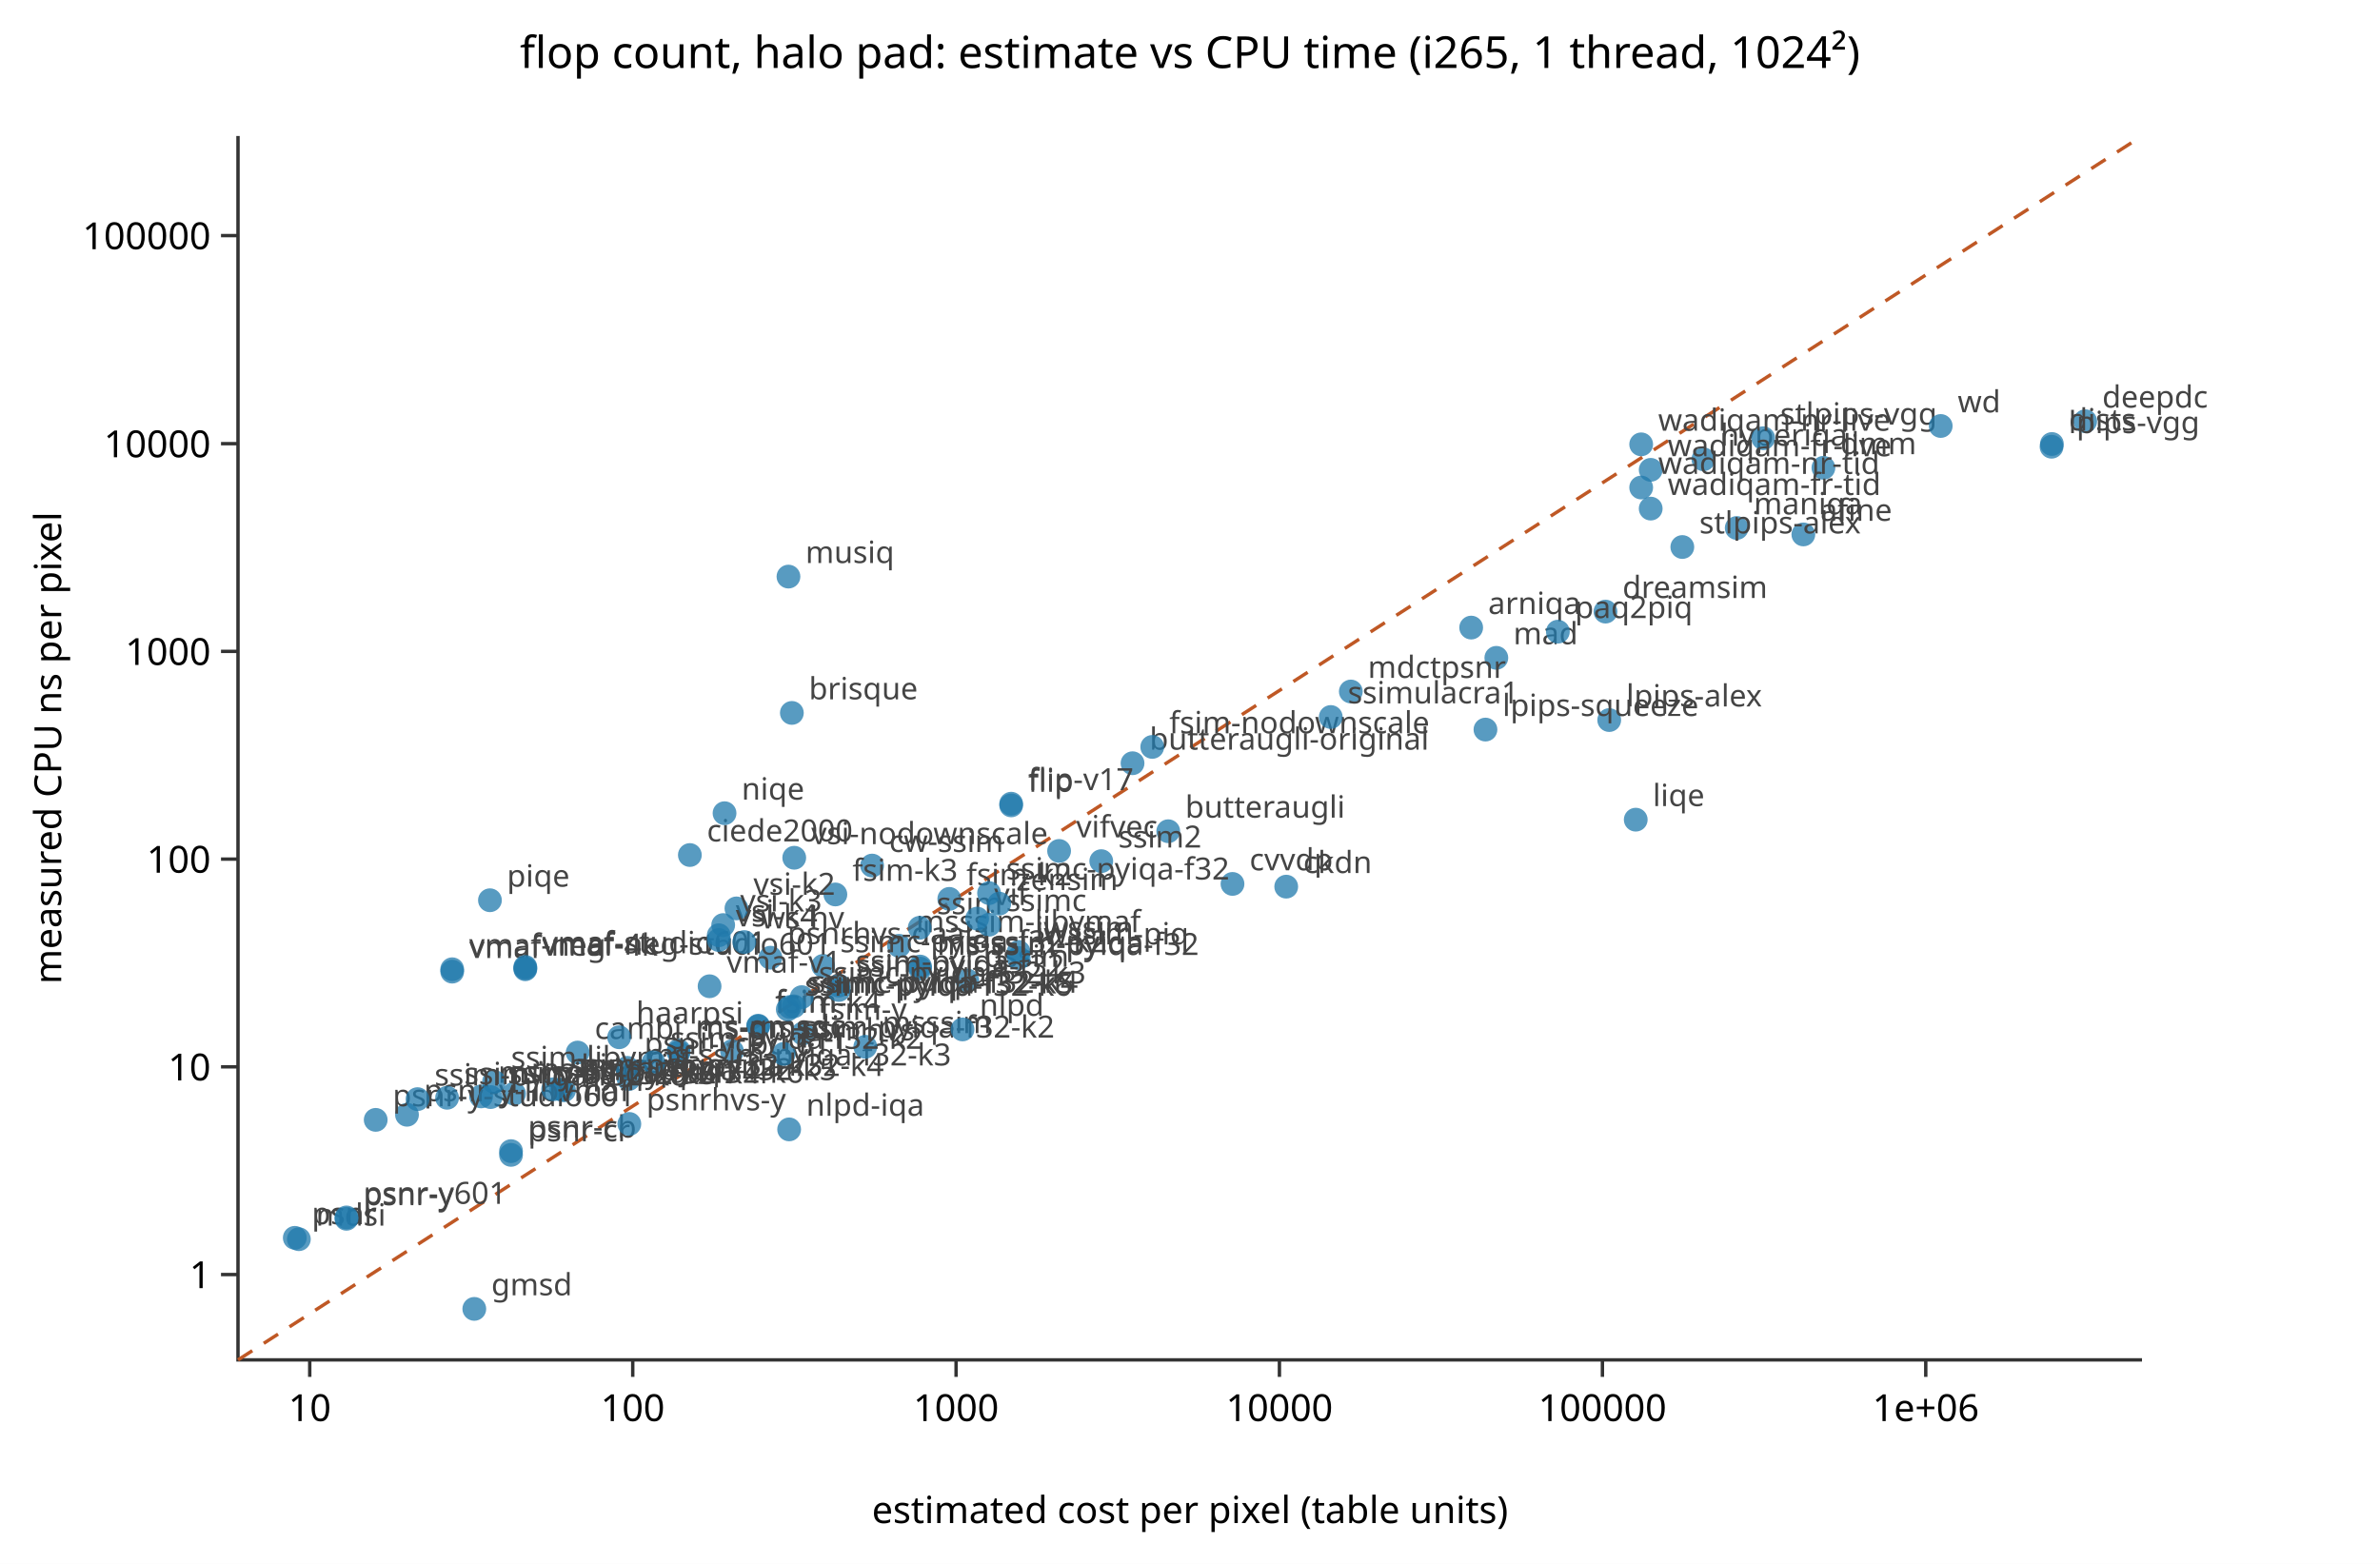
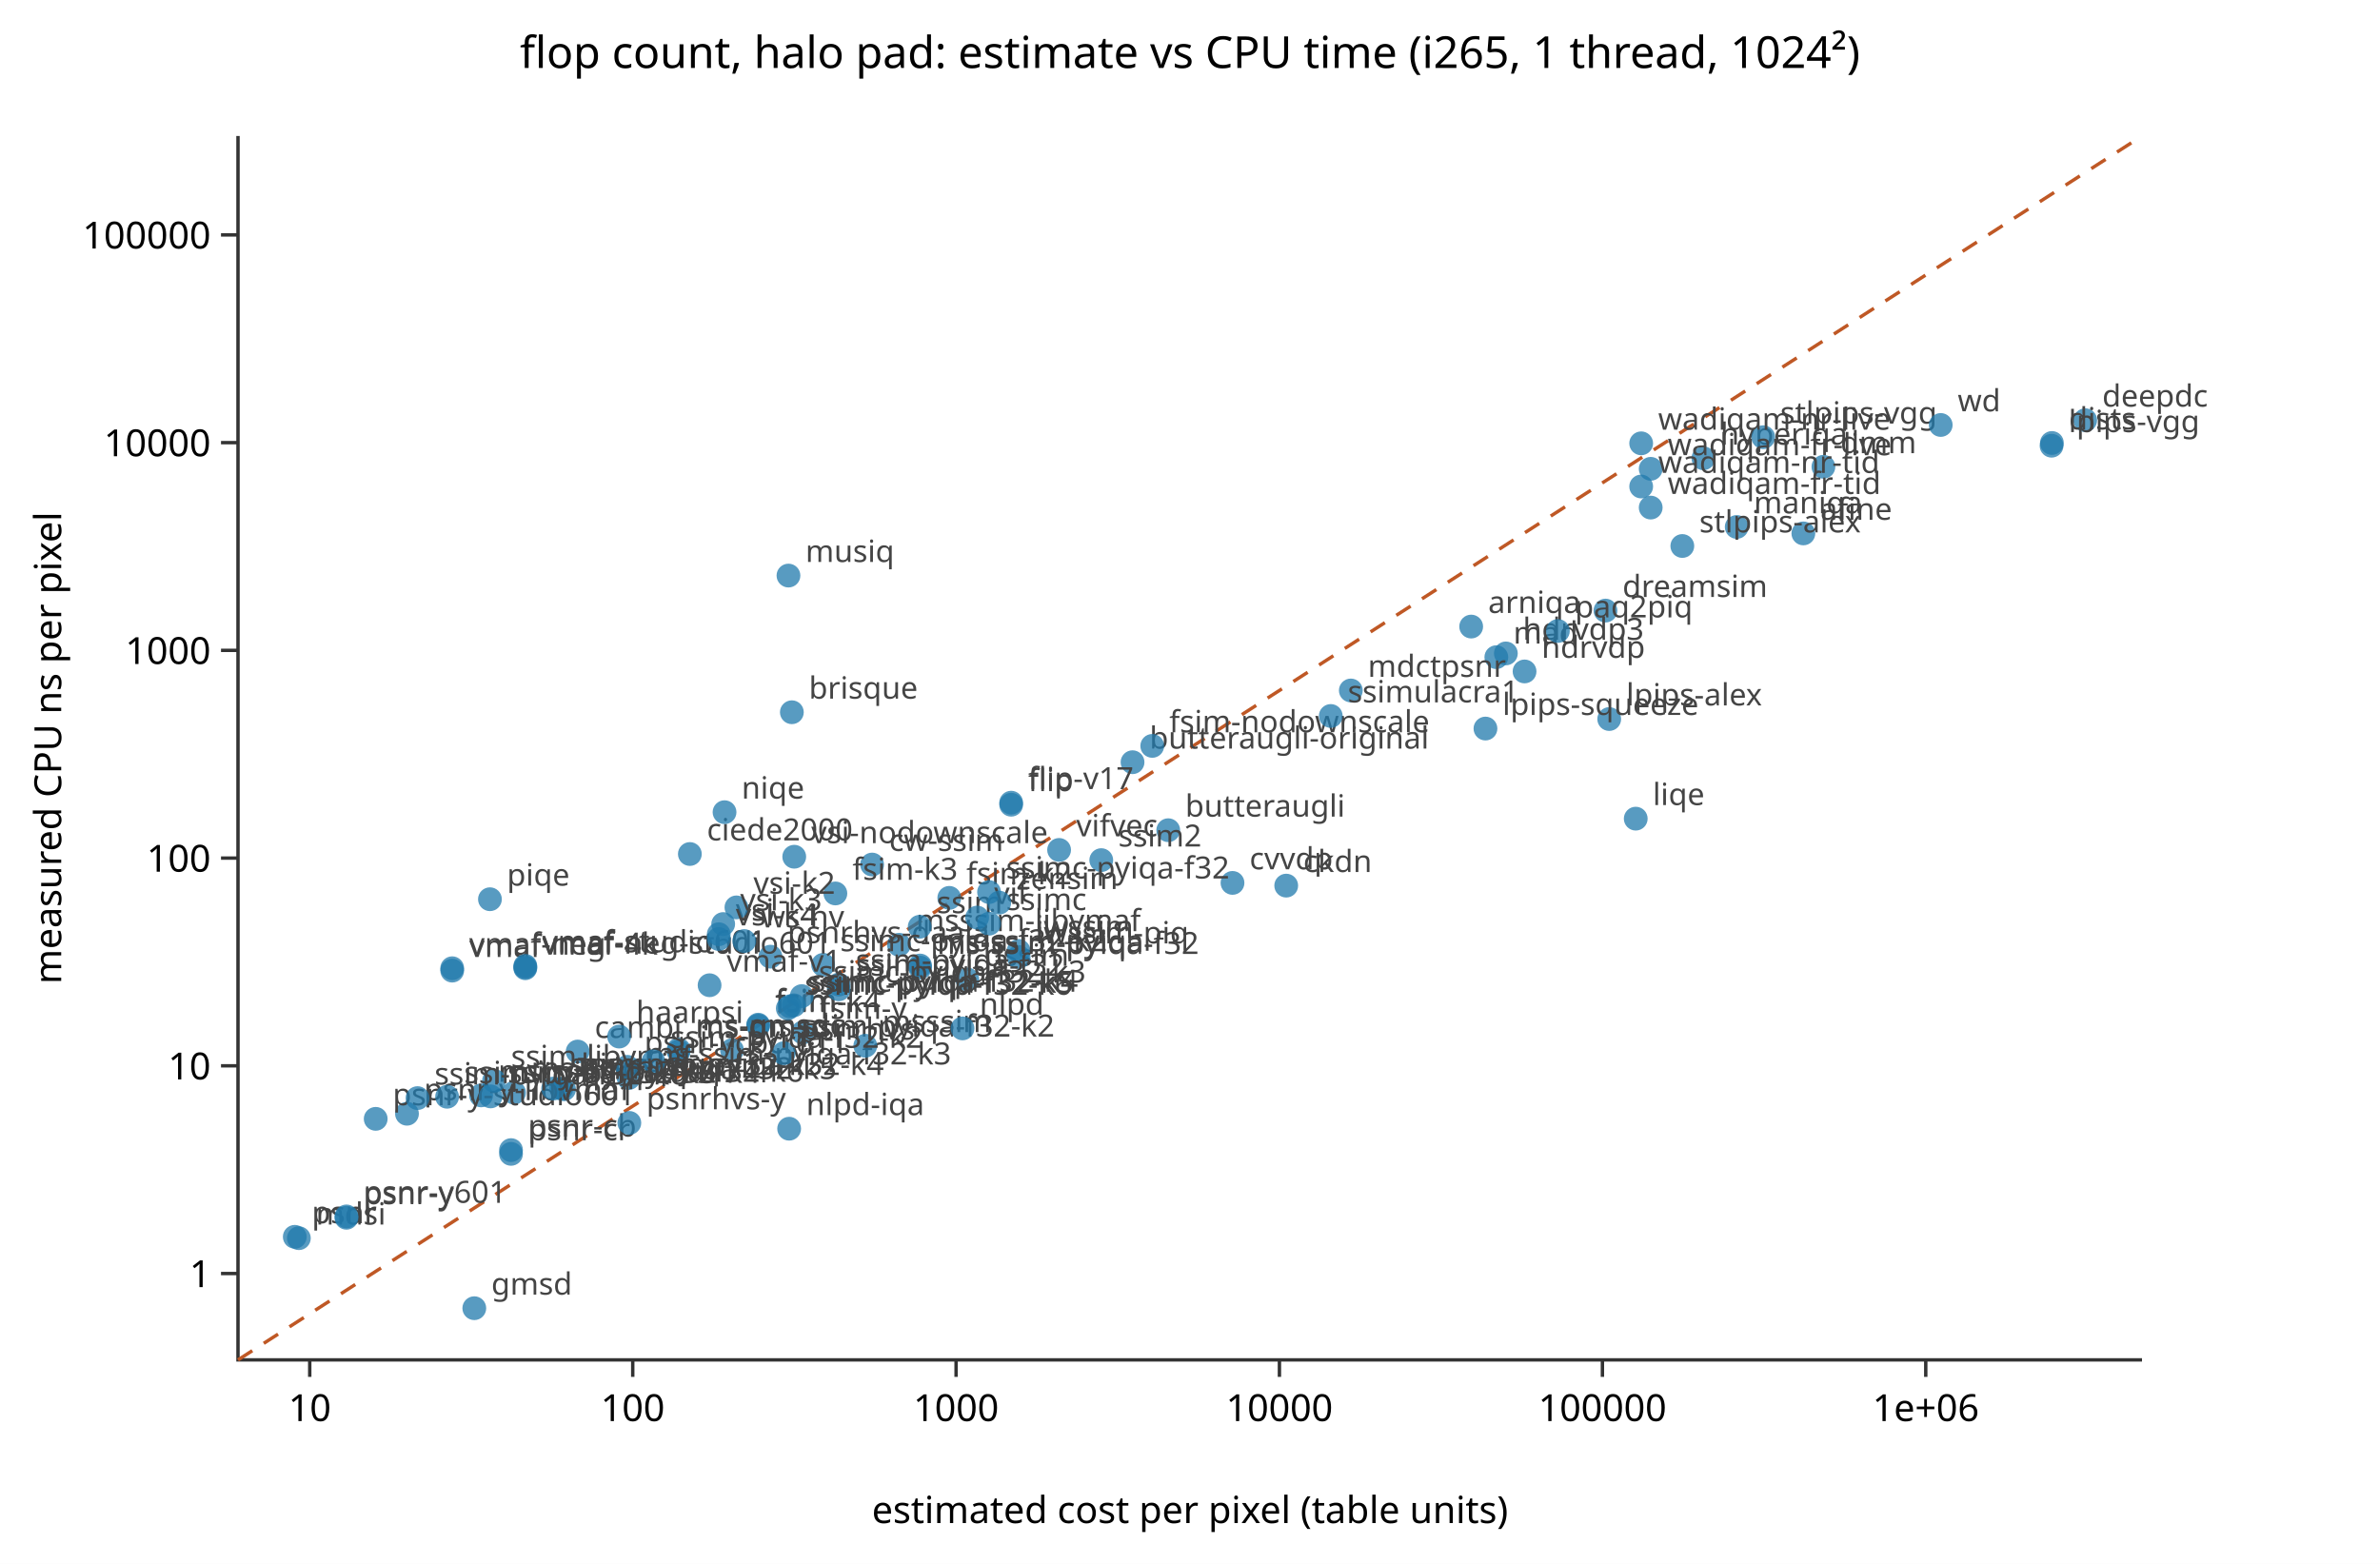
<svg xmlns="http://www.w3.org/2000/svg" viewBox="0 0 700 460" font-family="sans-serif" font-size="11">
  <rect width="700" height="460" fill="white" />
  <text x="350" y="20" text-anchor="middle" font-size="13">flop count, halo pad: estimate vs CPU time (i265, 1 thread, 1024²)</text>
  <path d="M70 40V400H630" fill="none" stroke="#333" />
  <path d="M91.1 400v5" stroke="#333" />
  <text x="91.1" y="418" text-anchor="middle">10</text>
  <path d="M186.1 400v5" stroke="#333" />
  <text x="186.1" y="418" text-anchor="middle">100</text>
  <path d="M281.2 400v5" stroke="#333" />
  <text x="281.2" y="418" text-anchor="middle">1000</text>
  <path d="M376.3 400v5" stroke="#333" />
  <text x="376.3" y="418" text-anchor="middle">10000</text>
  <path d="M471.3 400v5" stroke="#333" />
  <text x="471.3" y="418" text-anchor="middle">100000</text>
  <path d="M566.4 400v5" stroke="#333" />
  <text x="566.4" y="418" text-anchor="middle">1e+06</text>
-   <path d="M65 374.9h5" stroke="#333" />
-   <text x="62" y="378.9" text-anchor="end">1</text>
-   <path d="M65 313.8h5" stroke="#333" />
-   <text x="62" y="317.8" text-anchor="end">10</text>
-   <path d="M65 252.7h5" stroke="#333" />
-   <text x="62" y="256.7" text-anchor="end">100</text>
-   <path d="M65 191.6h5" stroke="#333" />
-   <text x="62" y="195.6" text-anchor="end">1000</text>
-   <path d="M65 130.5h5" stroke="#333" />
-   <text x="62" y="134.5" text-anchor="end">10000</text>
-   <path d="M65 69.3h5" stroke="#333" />
-   <text x="62" y="73.3" text-anchor="end">100000</text>
+   <path d="M65 374.6h5" stroke="#333" />
+   <text x="62" y="378.6" text-anchor="end">1</text>
+   <path d="M65 313.5h5" stroke="#333" />
+   <text x="62" y="317.5" text-anchor="end">10</text>
+   <path d="M65 252.4h5" stroke="#333" />
+   <text x="62" y="256.4" text-anchor="end">100</text>
+   <path d="M65 191.3h5" stroke="#333" />
+   <text x="62" y="195.3" text-anchor="end">1000</text>
+   <path d="M65 130.2h5" stroke="#333" />
+   <text x="62" y="134.2" text-anchor="end">10000</text>
+   <path d="M65 69.1h5" stroke="#333" />
+   <text x="62" y="73.1" text-anchor="end">100000</text>
  <path d="M70.0 400.0L630.0 40.0" stroke="#bf5825" stroke-dasharray="5 4" />
-   <circle cx="530.4" cy="157.2" r="3.5" fill="#2179ac" fill-opacity=".75" />
-   <text x="535.4" y="153.2" font-size="9" fill="#444">afine</text>
-   <circle cx="432.7" cy="184.6" r="3.5" fill="#2179ac" fill-opacity=".75" />
-   <text x="437.7" y="180.6" font-size="9" fill="#444">arniqa</text>
-   <circle cx="232.9" cy="209.7" r="3.5" fill="#2179ac" fill-opacity=".75" />
-   <text x="237.9" y="205.7" font-size="9" fill="#444">brisque</text>
-   <circle cx="343.6" cy="244.5" r="3.5" fill="#2179ac" fill-opacity=".75" />
-   <text x="348.6" y="240.5" font-size="9" fill="#444">butteraugli</text>
-   <circle cx="333.1" cy="224.5" r="3.5" fill="#2179ac" fill-opacity=".75" />
-   <text x="338.1" y="220.5" font-size="9" fill="#444">butteraugli-original</text>
-   <circle cx="169.9" cy="309.6" r="3.5" fill="#2179ac" fill-opacity=".75" />
-   <text x="174.9" y="305.6" font-size="9" fill="#444">cambi</text>
-   <circle cx="202.9" cy="251.5" r="3.5" fill="#2179ac" fill-opacity=".75" />
-   <text x="207.9" y="247.5" font-size="9" fill="#444">ciede2000</text>
-   <circle cx="378.3" cy="260.8" r="3.5" fill="#2179ac" fill-opacity=".75" />
-   <text x="383.3" y="256.8" font-size="9" fill="#444">ckdn</text>
-   <circle cx="362.5" cy="260.0" r="3.5" fill="#2179ac" fill-opacity=".75" />
-   <text x="367.5" y="256.0" font-size="9" fill="#444">cvvdp</text>
-   <circle cx="256.5" cy="254.6" r="3.5" fill="#2179ac" fill-opacity=".75" />
-   <text x="261.5" y="250.6" font-size="9" fill="#444">cw-ssim</text>
-   <circle cx="613.3" cy="123.9" r="3.5" fill="#2179ac" fill-opacity=".75" />
-   <text x="618.3" y="119.9" font-size="9" fill="#444">deepdc</text>
-   <circle cx="603.5" cy="130.6" r="3.5" fill="#2179ac" fill-opacity=".75" />
-   <text x="608.5" y="126.6" font-size="9" fill="#444">dists</text>
-   <circle cx="536.3" cy="137.6" r="3.5" fill="#2179ac" fill-opacity=".75" />
-   <text x="541.3" y="133.6" font-size="9" fill="#444">dmm</text>
-   <circle cx="472.2" cy="179.9" r="3.5" fill="#2179ac" fill-opacity=".75" />
-   <text x="477.2" y="175.9" font-size="9" fill="#444">dreamsim</text>
-   <circle cx="284.5" cy="288.4" r="3.5" fill="#2179ac" fill-opacity=".75" />
-   <text x="289.5" y="284.4" font-size="9" fill="#444">dssim</text>
-   <circle cx="297.4" cy="236.9" r="3.5" fill="#2179ac" fill-opacity=".75" />
-   <text x="302.4" y="232.9" font-size="9" fill="#444">flip</text>
-   <circle cx="297.4" cy="236.4" r="3.5" fill="#2179ac" fill-opacity=".75" />
-   <text x="302.4" y="232.4" font-size="9" fill="#444">flip-v17</text>
+   <circle cx="530.4" cy="156.9" r="3.5" fill="#2179ac" fill-opacity=".75" />
+   <text x="535.4" y="152.9" font-size="9" fill="#444">afine</text>
+   <circle cx="432.7" cy="184.3" r="3.5" fill="#2179ac" fill-opacity=".75" />
+   <text x="437.7" y="180.3" font-size="9" fill="#444">arniqa</text>
+   <circle cx="232.9" cy="209.5" r="3.5" fill="#2179ac" fill-opacity=".75" />
+   <text x="237.9" y="205.5" font-size="9" fill="#444">brisque</text>
+   <circle cx="343.6" cy="244.2" r="3.5" fill="#2179ac" fill-opacity=".75" />
+   <text x="348.6" y="240.2" font-size="9" fill="#444">butteraugli</text>
+   <circle cx="333.1" cy="224.2" r="3.5" fill="#2179ac" fill-opacity=".75" />
+   <text x="338.1" y="220.2" font-size="9" fill="#444">butteraugli-original</text>
+   <circle cx="169.9" cy="309.3" r="3.5" fill="#2179ac" fill-opacity=".75" />
+   <text x="174.9" y="305.3" font-size="9" fill="#444">cambi</text>
+   <circle cx="202.9" cy="251.2" r="3.5" fill="#2179ac" fill-opacity=".75" />
+   <text x="207.9" y="247.2" font-size="9" fill="#444">ciede2000</text>
+   <circle cx="378.3" cy="260.5" r="3.5" fill="#2179ac" fill-opacity=".75" />
+   <text x="383.3" y="256.5" font-size="9" fill="#444">ckdn</text>
+   <circle cx="362.5" cy="259.7" r="3.5" fill="#2179ac" fill-opacity=".75" />
+   <text x="367.5" y="255.7" font-size="9" fill="#444">cvvdp</text>
+   <circle cx="256.5" cy="254.3" r="3.5" fill="#2179ac" fill-opacity=".75" />
+   <text x="261.5" y="250.3" font-size="9" fill="#444">cw-ssim</text>
+   <circle cx="613.3" cy="123.6" r="3.5" fill="#2179ac" fill-opacity=".75" />
+   <text x="618.3" y="119.6" font-size="9" fill="#444">deepdc</text>
+   <circle cx="603.5" cy="130.3" r="3.5" fill="#2179ac" fill-opacity=".75" />
+   <text x="608.5" y="126.3" font-size="9" fill="#444">dists</text>
+   <circle cx="536.3" cy="137.3" r="3.5" fill="#2179ac" fill-opacity=".75" />
+   <text x="541.3" y="133.3" font-size="9" fill="#444">dmm</text>
+   <circle cx="472.2" cy="179.6" r="3.5" fill="#2179ac" fill-opacity=".75" />
+   <text x="477.2" y="175.6" font-size="9" fill="#444">dreamsim</text>
+   <circle cx="284.5" cy="288.1" r="3.5" fill="#2179ac" fill-opacity=".75" />
+   <text x="289.5" y="284.1" font-size="9" fill="#444">dssim</text>
+   <circle cx="297.4" cy="236.7" r="3.5" fill="#2179ac" fill-opacity=".75" />
+   <text x="302.4" y="232.7" font-size="9" fill="#444">flip</text>
+   <circle cx="297.4" cy="236.1" r="3.5" fill="#2179ac" fill-opacity=".75" />
+   <text x="302.4" y="232.1" font-size="9" fill="#444">flip-v17</text>
+   <circle cx="223.0" cy="301.4" r="3.5" fill="#2179ac" fill-opacity=".75" />
+   <text x="228.0" y="297.4" font-size="9" fill="#444">fsim</text>
+   <circle cx="279.2" cy="264.1" r="3.5" fill="#2179ac" fill-opacity=".75" />
+   <text x="284.2" y="260.1" font-size="9" fill="#444">fsim-k2</text>
+   <circle cx="245.7" cy="262.8" r="3.5" fill="#2179ac" fill-opacity=".75" />
+   <text x="250.7" y="258.8" font-size="9" fill="#444">fsim-k3</text>
  <circle cx="223.0" cy="301.7" r="3.5" fill="#2179ac" fill-opacity=".75" />
-   <text x="228.0" y="297.7" font-size="9" fill="#444">fsim</text>
-   <circle cx="279.2" cy="264.4" r="3.5" fill="#2179ac" fill-opacity=".75" />
-   <text x="284.2" y="260.4" font-size="9" fill="#444">fsim-k2</text>
-   <circle cx="245.7" cy="263.1" r="3.5" fill="#2179ac" fill-opacity=".75" />
-   <text x="250.7" y="259.1" font-size="9" fill="#444">fsim-k3</text>
-   <circle cx="223.0" cy="301.9" r="3.5" fill="#2179ac" fill-opacity=".75" />
-   <text x="228.0" y="297.9" font-size="9" fill="#444">fsim-k4</text>
-   <circle cx="338.9" cy="219.7" r="3.5" fill="#2179ac" fill-opacity=".75" />
-   <text x="343.9" y="215.7" font-size="9" fill="#444">fsim-nodownscale</text>
-   <circle cx="236.1" cy="304.0" r="3.5" fill="#2179ac" fill-opacity=".75" />
-   <text x="241.1" y="300.0" font-size="9" fill="#444">fsim-y</text>
-   <circle cx="139.5" cy="385.0" r="3.5" fill="#2179ac" fill-opacity=".75" />
-   <text x="144.5" y="381.0" font-size="9" fill="#444">gmsd</text>
-   <circle cx="182.1" cy="305.1" r="3.5" fill="#2179ac" fill-opacity=".75" />
-   <text x="187.1" y="301.1" font-size="9" fill="#444">haarpsi</text>
-   <circle cx="165.9" cy="320.7" r="3.5" fill="#2179ac" fill-opacity=".75" />
-   <text x="170.9" y="316.7" font-size="9" fill="#444">haarpsi-y</text>
-   <circle cx="501.0" cy="135.1" r="3.5" fill="#2179ac" fill-opacity=".75" />
-   <text x="506.0" y="131.1" font-size="9" fill="#444">hyperiqa</text>
-   <circle cx="299.6" cy="280.0" r="3.5" fill="#2179ac" fill-opacity=".75" />
-   <text x="304.6" y="276.0" font-size="9" fill="#444">iwssim</text>
-   <circle cx="299.6" cy="281.8" r="3.5" fill="#2179ac" fill-opacity=".75" />
-   <text x="304.6" y="277.8" font-size="9" fill="#444">iwssim-piq</text>
-   <circle cx="481.1" cy="241.1" r="3.5" fill="#2179ac" fill-opacity=".75" />
-   <text x="486.1" y="237.1" font-size="9" fill="#444">liqe</text>
-   <circle cx="473.3" cy="211.8" r="3.5" fill="#2179ac" fill-opacity=".75" />
-   <text x="478.3" y="207.8" font-size="9" fill="#444">lpips-alex</text>
-   <circle cx="436.9" cy="214.6" r="3.5" fill="#2179ac" fill-opacity=".75" />
-   <text x="441.9" y="210.6" font-size="9" fill="#444">lpips-squeeze</text>
-   <circle cx="603.4" cy="131.4" r="3.5" fill="#2179ac" fill-opacity=".75" />
-   <text x="608.4" y="127.4" font-size="9" fill="#444">lpips-vgg</text>
-   <circle cx="440.1" cy="193.5" r="3.5" fill="#2179ac" fill-opacity=".75" />
-   <text x="445.1" y="189.5" font-size="9" fill="#444">mad</text>
-   <circle cx="510.8" cy="155.3" r="3.5" fill="#2179ac" fill-opacity=".75" />
-   <text x="515.8" y="151.3" font-size="9" fill="#444">maniqa</text>
-   <circle cx="397.3" cy="203.4" r="3.5" fill="#2179ac" fill-opacity=".75" />
-   <text x="402.3" y="199.4" font-size="9" fill="#444">mdctpsnr</text>
-   <circle cx="87.9" cy="364.5" r="3.5" fill="#2179ac" fill-opacity=".75" />
-   <text x="92.9" y="360.5" font-size="9" fill="#444">mdsi</text>
-   <circle cx="199.6" cy="309.6" r="3.5" fill="#2179ac" fill-opacity=".75" />
-   <text x="204.6" y="305.6" font-size="9" fill="#444">ms-gmsd</text>
-   <circle cx="199.6" cy="309.0" r="3.5" fill="#2179ac" fill-opacity=".75" />
-   <text x="204.6" y="305.0" font-size="9" fill="#444">ms-gmsdc</text>
-   <circle cx="270.6" cy="284.3" r="3.5" fill="#2179ac" fill-opacity=".75" />
-   <text x="275.6" y="280.3" font-size="9" fill="#444">ms-ssim-pyiqa</text>
-   <circle cx="270.6" cy="284.9" r="3.5" fill="#2179ac" fill-opacity=".75" />
-   <text x="275.6" y="280.9" font-size="9" fill="#444">ms-ssim-pyiqa-f32</text>
-   <circle cx="215.3" cy="309.2" r="3.5" fill="#2179ac" fill-opacity=".75" />
-   <text x="220.3" y="305.2" font-size="9" fill="#444">ms-ssim-pyiqa-f32-k2</text>
-   <circle cx="184.9" cy="317.4" r="3.5" fill="#2179ac" fill-opacity=".75" />
-   <text x="189.9" y="313.4" font-size="9" fill="#444">ms-ssim-pyiqa-f32-k3</text>
-   <circle cx="165.1" cy="320.5" r="3.5" fill="#2179ac" fill-opacity=".75" />
-   <text x="170.1" y="316.5" font-size="9" fill="#444">ms-ssim-pyiqa-f32-k4</text>
-   <circle cx="151.2" cy="321.7" r="3.5" fill="#2179ac" fill-opacity=".75" />
-   <text x="156.2" y="317.7" font-size="9" fill="#444">ms-ssim-pyiqa-f32-k5</text>
-   <circle cx="141.5" cy="322.5" r="3.5" fill="#2179ac" fill-opacity=".75" />
-   <text x="146.5" y="318.5" font-size="9" fill="#444">ms-ssim-pyiqa-f32-k6</text>
-   <circle cx="254.5" cy="307.9" r="3.5" fill="#2179ac" fill-opacity=".75" />
-   <text x="259.5" y="303.9" font-size="9" fill="#444">msssim</text>
-   <circle cx="264.4" cy="278.2" r="3.5" fill="#2179ac" fill-opacity=".75" />
-   <text x="269.4" y="274.2" font-size="9" fill="#444">msssim-libvmaf</text>
-   <circle cx="231.9" cy="169.6" r="3.5" fill="#2179ac" fill-opacity=".75" />
-   <text x="236.9" y="165.6" font-size="9" fill="#444">musiq</text>
-   <circle cx="213.1" cy="239.2" r="3.5" fill="#2179ac" fill-opacity=".75" />
-   <text x="218.1" y="235.2" font-size="9" fill="#444">niqe</text>
-   <circle cx="283.1" cy="302.8" r="3.5" fill="#2179ac" fill-opacity=".75" />
-   <text x="288.1" y="298.8" font-size="9" fill="#444">nlpd</text>
-   <circle cx="232.1" cy="332.2" r="3.5" fill="#2179ac" fill-opacity=".75" />
-   <text x="237.1" y="328.2" font-size="9" fill="#444">nlpd-iqa</text>
-   <circle cx="458.2" cy="185.8" r="3.5" fill="#2179ac" fill-opacity=".75" />
-   <text x="463.2" y="181.8" font-size="9" fill="#444">paq2piq</text>
-   <circle cx="144.1" cy="264.8" r="3.5" fill="#2179ac" fill-opacity=".75" />
-   <text x="149.1" y="260.8" font-size="9" fill="#444">piqe</text>
-   <circle cx="86.7" cy="364.1" r="3.5" fill="#2179ac" fill-opacity=".75" />
-   <text x="91.7" y="360.1" font-size="9" fill="#444">psnr</text>
-   <circle cx="150.3" cy="338.6" r="3.5" fill="#2179ac" fill-opacity=".75" />
-   <text x="155.3" y="334.6" font-size="9" fill="#444">psnr-cb</text>
-   <circle cx="150.3" cy="339.7" r="3.5" fill="#2179ac" fill-opacity=".75" />
-   <text x="155.3" y="335.7" font-size="9" fill="#444">psnr-cr</text>
-   <circle cx="101.9" cy="358.5" r="3.5" fill="#2179ac" fill-opacity=".75" />
-   <text x="106.9" y="354.5" font-size="9" fill="#444">psnr-y</text>
-   <circle cx="119.7" cy="327.9" r="3.5" fill="#2179ac" fill-opacity=".75" />
-   <text x="124.7" y="323.9" font-size="9" fill="#444">psnr-y-libvmaf</text>
-   <circle cx="110.5" cy="329.4" r="3.5" fill="#2179ac" fill-opacity=".75" />
-   <text x="115.5" y="325.4" font-size="9" fill="#444">psnr-y-studio601</text>
-   <circle cx="101.9" cy="358.1" r="3.5" fill="#2179ac" fill-opacity=".75" />
-   <text x="106.9" y="354.1" font-size="9" fill="#444">psnr-y601</text>
-   <circle cx="184.5" cy="314.1" r="3.5" fill="#2179ac" fill-opacity=".75" />
-   <text x="189.5" y="310.1" font-size="9" fill="#444">psnr-ycbcr611</text>
-   <circle cx="230.5" cy="310.0" r="3.5" fill="#2179ac" fill-opacity=".75" />
-   <text x="235.5" y="306.0" font-size="9" fill="#444">psnrhvs</text>
-   <circle cx="226.6" cy="281.7" r="3.5" fill="#2179ac" fill-opacity=".75" />
-   <text x="231.6" y="277.7" font-size="9" fill="#444">psnrhvs-daala</text>
-   <circle cx="185.1" cy="330.6" r="3.5" fill="#2179ac" fill-opacity=".75" />
-   <text x="190.1" y="326.6" font-size="9" fill="#444">psnrhvs-y</text>
-   <circle cx="270.5" cy="272.9" r="3.5" fill="#2179ac" fill-opacity=".75" />
-   <text x="275.5" y="268.9" font-size="9" fill="#444">ssim</text>
-   <circle cx="145.3" cy="318.2" r="3.5" fill="#2179ac" fill-opacity=".75" />
-   <text x="150.3" y="314.2" font-size="9" fill="#444">ssim-libvmaf</text>
-   <circle cx="246.7" cy="289.9" r="3.5" fill="#2179ac" fill-opacity=".75" />
-   <text x="251.7" y="285.9" font-size="9" fill="#444">ssim-pyiqa</text>
-   <circle cx="246.7" cy="291.2" r="3.5" fill="#2179ac" fill-opacity=".75" />
-   <text x="251.7" y="287.2" font-size="9" fill="#444">ssim-pyiqa-f32</text>
-   <circle cx="192.2" cy="312.5" r="3.5" fill="#2179ac" fill-opacity=".75" />
-   <text x="197.2" y="308.5" font-size="9" fill="#444">ssim-pyiqa-f32-k2</text>
-   <circle cx="162.7" cy="320.4" r="3.5" fill="#2179ac" fill-opacity=".75" />
-   <text x="167.7" y="316.4" font-size="9" fill="#444">ssim-pyiqa-f32-k3</text>
-   <circle cx="144.3" cy="322.7" r="3.5" fill="#2179ac" fill-opacity=".75" />
-   <text x="149.3" y="318.7" font-size="9" fill="#444">ssim-pyiqa-f32-k4</text>
-   <circle cx="131.5" cy="322.9" r="3.5" fill="#2179ac" fill-opacity=".75" />
-   <text x="136.5" y="318.9" font-size="9" fill="#444">ssim-pyiqa-f32-k5</text>
-   <circle cx="122.8" cy="323.3" r="3.5" fill="#2179ac" fill-opacity=".75" />
-   <text x="127.8" y="319.3" font-size="9" fill="#444">ssim-pyiqa-f32-k6</text>
-   <circle cx="323.9" cy="253.3" r="3.5" fill="#2179ac" fill-opacity=".75" />
-   <text x="328.9" y="249.3" font-size="9" fill="#444">ssim2</text>
-   <circle cx="290.9" cy="272.0" r="3.5" fill="#2179ac" fill-opacity=".75" />
-   <text x="295.9" y="268.0" font-size="9" fill="#444">ssimc</text>
-   <circle cx="290.9" cy="262.7" r="3.5" fill="#2179ac" fill-opacity=".75" />
-   <text x="295.9" y="258.7" font-size="9" fill="#444">ssimc-pyiqa-f32</text>
-   <circle cx="242.1" cy="284.1" r="3.5" fill="#2179ac" fill-opacity=".75" />
-   <text x="247.1" y="280.1" font-size="9" fill="#444">ssimc-pyiqa-f32-k2</text>
-   <circle cx="235.8" cy="293.3" r="3.5" fill="#2179ac" fill-opacity=".75" />
-   <text x="240.8" y="289.3" font-size="9" fill="#444">ssimc-pyiqa-f32-k3</text>
-   <circle cx="233.5" cy="296.0" r="3.5" fill="#2179ac" fill-opacity=".75" />
-   <text x="238.5" y="292.0" font-size="9" fill="#444">ssimc-pyiqa-f32-k4</text>
-   <circle cx="232.3" cy="296.2" r="3.5" fill="#2179ac" fill-opacity=".75" />
-   <text x="237.3" y="292.2" font-size="9" fill="#444">ssimc-pyiqa-f32-k5</text>
-   <circle cx="231.7" cy="296.9" r="3.5" fill="#2179ac" fill-opacity=".75" />
-   <text x="236.7" y="292.9" font-size="9" fill="#444">ssimc-pyiqa-f32-k6</text>
-   <circle cx="391.4" cy="210.9" r="3.5" fill="#2179ac" fill-opacity=".75" />
-   <text x="396.4" y="206.9" font-size="9" fill="#444">ssimulacra1</text>
-   <circle cx="494.8" cy="160.9" r="3.5" fill="#2179ac" fill-opacity=".75" />
-   <text x="499.8" y="156.9" font-size="9" fill="#444">stlpips-alex</text>
-   <circle cx="518.6" cy="128.9" r="3.5" fill="#2179ac" fill-opacity=".75" />
-   <text x="523.6" y="124.9" font-size="9" fill="#444">stlpips-vgg</text>
-   <circle cx="287.4" cy="270.2" r="3.5" fill="#2179ac" fill-opacity=".75" />
-   <text x="292.4" y="266.2" font-size="9" fill="#444">vif</text>
-   <circle cx="311.5" cy="250.3" r="3.5" fill="#2179ac" fill-opacity=".75" />
-   <text x="316.5" y="246.3" font-size="9" fill="#444">vifvec</text>
-   <circle cx="133.0" cy="285.8" r="3.5" fill="#2179ac" fill-opacity=".75" />
-   <text x="138.0" y="281.8" font-size="9" fill="#444">vmaf</text>
-   <circle cx="154.5" cy="285.1" r="3.5" fill="#2179ac" fill-opacity=".75" />
-   <text x="159.5" y="281.1" font-size="9" fill="#444">vmaf-4k</text>
-   <circle cx="133.0" cy="285.1" r="3.5" fill="#2179ac" fill-opacity=".75" />
-   <text x="138.0" y="281.1" font-size="9" fill="#444">vmaf-neg</text>
+   <text x="228.0" y="297.7" font-size="9" fill="#444">fsim-k4</text>
+   <circle cx="338.9" cy="219.4" r="3.5" fill="#2179ac" fill-opacity=".75" />
+   <text x="343.9" y="215.4" font-size="9" fill="#444">fsim-nodownscale</text>
+   <circle cx="236.1" cy="303.7" r="3.5" fill="#2179ac" fill-opacity=".75" />
+   <text x="241.1" y="299.7" font-size="9" fill="#444">fsim-y</text>
+   <circle cx="139.5" cy="384.8" r="3.5" fill="#2179ac" fill-opacity=".75" />
+   <text x="144.5" y="380.8" font-size="9" fill="#444">gmsd</text>
+   <circle cx="182.1" cy="304.9" r="3.5" fill="#2179ac" fill-opacity=".75" />
+   <text x="187.1" y="300.9" font-size="9" fill="#444">haarpsi</text>
+   <circle cx="165.9" cy="320.4" r="3.5" fill="#2179ac" fill-opacity=".75" />
+   <text x="170.9" y="316.4" font-size="9" fill="#444">haarpsi-y</text>
+   <circle cx="448.4" cy="197.5" r="3.5" fill="#2179ac" fill-opacity=".75" />
+   <text x="453.4" y="193.5" font-size="9" fill="#444">hdrvdp</text>
+   <circle cx="442.9" cy="192.2" r="3.5" fill="#2179ac" fill-opacity=".75" />
+   <text x="447.9" y="188.2" font-size="9" fill="#444">hdrvdp3</text>
+   <circle cx="501.0" cy="134.8" r="3.5" fill="#2179ac" fill-opacity=".75" />
+   <text x="506.0" y="130.8" font-size="9" fill="#444">hyperiqa</text>
+   <circle cx="299.6" cy="279.7" r="3.5" fill="#2179ac" fill-opacity=".75" />
+   <text x="304.6" y="275.7" font-size="9" fill="#444">iwssim</text>
+   <circle cx="299.6" cy="281.5" r="3.5" fill="#2179ac" fill-opacity=".75" />
+   <text x="304.6" y="277.5" font-size="9" fill="#444">iwssim-piq</text>
+   <circle cx="481.1" cy="240.8" r="3.5" fill="#2179ac" fill-opacity=".75" />
+   <text x="486.1" y="236.8" font-size="9" fill="#444">liqe</text>
+   <circle cx="473.3" cy="211.5" r="3.5" fill="#2179ac" fill-opacity=".75" />
+   <text x="478.3" y="207.5" font-size="9" fill="#444">lpips-alex</text>
+   <circle cx="436.9" cy="214.3" r="3.5" fill="#2179ac" fill-opacity=".75" />
+   <text x="441.9" y="210.3" font-size="9" fill="#444">lpips-squeeze</text>
+   <circle cx="603.4" cy="131.1" r="3.5" fill="#2179ac" fill-opacity=".75" />
+   <text x="608.4" y="127.1" font-size="9" fill="#444">lpips-vgg</text>
+   <circle cx="440.1" cy="193.3" r="3.5" fill="#2179ac" fill-opacity=".75" />
+   <text x="445.1" y="189.3" font-size="9" fill="#444">mad</text>
+   <circle cx="510.8" cy="155.0" r="3.5" fill="#2179ac" fill-opacity=".75" />
+   <text x="515.8" y="151.0" font-size="9" fill="#444">maniqa</text>
+   <circle cx="397.3" cy="203.1" r="3.5" fill="#2179ac" fill-opacity=".75" />
+   <text x="402.3" y="199.1" font-size="9" fill="#444">mdctpsnr</text>
+   <circle cx="87.9" cy="364.2" r="3.5" fill="#2179ac" fill-opacity=".75" />
+   <text x="92.9" y="360.2" font-size="9" fill="#444">mdsi</text>
+   <circle cx="199.6" cy="309.3" r="3.5" fill="#2179ac" fill-opacity=".75" />
+   <text x="204.6" y="305.3" font-size="9" fill="#444">ms-gmsd</text>
+   <circle cx="199.6" cy="308.7" r="3.5" fill="#2179ac" fill-opacity=".75" />
+   <text x="204.6" y="304.7" font-size="9" fill="#444">ms-gmsdc</text>
+   <circle cx="270.6" cy="284.0" r="3.5" fill="#2179ac" fill-opacity=".75" />
+   <text x="275.6" y="280.0" font-size="9" fill="#444">ms-ssim-pyiqa</text>
+   <circle cx="270.6" cy="284.6" r="3.5" fill="#2179ac" fill-opacity=".75" />
+   <text x="275.6" y="280.6" font-size="9" fill="#444">ms-ssim-pyiqa-f32</text>
+   <circle cx="215.3" cy="308.9" r="3.5" fill="#2179ac" fill-opacity=".75" />
+   <text x="220.3" y="304.9" font-size="9" fill="#444">ms-ssim-pyiqa-f32-k2</text>
+   <circle cx="184.9" cy="317.1" r="3.5" fill="#2179ac" fill-opacity=".75" />
+   <text x="189.9" y="313.1" font-size="9" fill="#444">ms-ssim-pyiqa-f32-k3</text>
+   <circle cx="165.1" cy="320.2" r="3.5" fill="#2179ac" fill-opacity=".75" />
+   <text x="170.1" y="316.2" font-size="9" fill="#444">ms-ssim-pyiqa-f32-k4</text>
+   <circle cx="151.2" cy="321.4" r="3.5" fill="#2179ac" fill-opacity=".75" />
+   <text x="156.2" y="317.4" font-size="9" fill="#444">ms-ssim-pyiqa-f32-k5</text>
+   <circle cx="141.5" cy="322.2" r="3.5" fill="#2179ac" fill-opacity=".75" />
+   <text x="146.5" y="318.2" font-size="9" fill="#444">ms-ssim-pyiqa-f32-k6</text>
+   <circle cx="254.5" cy="307.6" r="3.5" fill="#2179ac" fill-opacity=".75" />
+   <text x="259.5" y="303.6" font-size="9" fill="#444">msssim</text>
+   <circle cx="264.4" cy="277.9" r="3.5" fill="#2179ac" fill-opacity=".75" />
+   <text x="269.4" y="273.9" font-size="9" fill="#444">msssim-libvmaf</text>
+   <circle cx="231.9" cy="169.3" r="3.5" fill="#2179ac" fill-opacity=".75" />
+   <text x="236.9" y="165.3" font-size="9" fill="#444">musiq</text>
+   <circle cx="213.1" cy="238.9" r="3.5" fill="#2179ac" fill-opacity=".75" />
+   <text x="218.1" y="234.9" font-size="9" fill="#444">niqe</text>
+   <circle cx="283.1" cy="302.5" r="3.5" fill="#2179ac" fill-opacity=".75" />
+   <text x="288.1" y="298.5" font-size="9" fill="#444">nlpd</text>
+   <circle cx="232.1" cy="332.0" r="3.5" fill="#2179ac" fill-opacity=".75" />
+   <text x="237.1" y="328.0" font-size="9" fill="#444">nlpd-iqa</text>
+   <circle cx="458.2" cy="185.6" r="3.5" fill="#2179ac" fill-opacity=".75" />
+   <text x="463.2" y="181.6" font-size="9" fill="#444">paq2piq</text>
+   <circle cx="144.1" cy="264.5" r="3.5" fill="#2179ac" fill-opacity=".75" />
+   <text x="149.1" y="260.5" font-size="9" fill="#444">piqe</text>
+   <circle cx="86.7" cy="363.8" r="3.5" fill="#2179ac" fill-opacity=".75" />
+   <text x="91.7" y="359.8" font-size="9" fill="#444">psnr</text>
+   <circle cx="150.3" cy="338.3" r="3.5" fill="#2179ac" fill-opacity=".75" />
+   <text x="155.3" y="334.3" font-size="9" fill="#444">psnr-cb</text>
+   <circle cx="150.3" cy="339.4" r="3.5" fill="#2179ac" fill-opacity=".75" />
+   <text x="155.3" y="335.4" font-size="9" fill="#444">psnr-cr</text>
+   <circle cx="101.9" cy="358.2" r="3.5" fill="#2179ac" fill-opacity=".75" />
+   <text x="106.9" y="354.2" font-size="9" fill="#444">psnr-y</text>
+   <circle cx="119.7" cy="327.6" r="3.5" fill="#2179ac" fill-opacity=".75" />
+   <text x="124.7" y="323.6" font-size="9" fill="#444">psnr-y-libvmaf</text>
+   <circle cx="110.5" cy="329.1" r="3.5" fill="#2179ac" fill-opacity=".75" />
+   <text x="115.5" y="325.1" font-size="9" fill="#444">psnr-y-studio601</text>
+   <circle cx="101.9" cy="357.8" r="3.5" fill="#2179ac" fill-opacity=".75" />
+   <text x="106.9" y="353.8" font-size="9" fill="#444">psnr-y601</text>
+   <circle cx="184.5" cy="313.8" r="3.5" fill="#2179ac" fill-opacity=".75" />
+   <text x="189.5" y="309.8" font-size="9" fill="#444">psnr-ycbcr611</text>
+   <circle cx="230.5" cy="309.8" r="3.5" fill="#2179ac" fill-opacity=".75" />
+   <text x="235.5" y="305.8" font-size="9" fill="#444">psnrhvs</text>
+   <circle cx="226.6" cy="281.4" r="3.5" fill="#2179ac" fill-opacity=".75" />
+   <text x="231.6" y="277.4" font-size="9" fill="#444">psnrhvs-daala</text>
+   <circle cx="185.1" cy="330.3" r="3.5" fill="#2179ac" fill-opacity=".75" />
+   <text x="190.1" y="326.3" font-size="9" fill="#444">psnrhvs-y</text>
+   <circle cx="270.5" cy="272.6" r="3.5" fill="#2179ac" fill-opacity=".75" />
+   <text x="275.5" y="268.6" font-size="9" fill="#444">ssim</text>
+   <circle cx="145.3" cy="317.9" r="3.5" fill="#2179ac" fill-opacity=".75" />
+   <text x="150.3" y="313.9" font-size="9" fill="#444">ssim-libvmaf</text>
+   <circle cx="246.7" cy="289.6" r="3.5" fill="#2179ac" fill-opacity=".75" />
+   <text x="251.7" y="285.6" font-size="9" fill="#444">ssim-pyiqa</text>
+   <circle cx="246.7" cy="291.0" r="3.5" fill="#2179ac" fill-opacity=".75" />
+   <text x="251.7" y="287.0" font-size="9" fill="#444">ssim-pyiqa-f32</text>
+   <circle cx="192.2" cy="312.2" r="3.5" fill="#2179ac" fill-opacity=".75" />
+   <text x="197.2" y="308.2" font-size="9" fill="#444">ssim-pyiqa-f32-k2</text>
+   <circle cx="162.7" cy="320.2" r="3.5" fill="#2179ac" fill-opacity=".75" />
+   <text x="167.7" y="316.2" font-size="9" fill="#444">ssim-pyiqa-f32-k3</text>
+   <circle cx="144.3" cy="322.5" r="3.5" fill="#2179ac" fill-opacity=".75" />
+   <text x="149.3" y="318.5" font-size="9" fill="#444">ssim-pyiqa-f32-k4</text>
+   <circle cx="131.5" cy="322.6" r="3.5" fill="#2179ac" fill-opacity=".75" />
+   <text x="136.5" y="318.6" font-size="9" fill="#444">ssim-pyiqa-f32-k5</text>
+   <circle cx="122.8" cy="323.0" r="3.5" fill="#2179ac" fill-opacity=".75" />
+   <text x="127.8" y="319.0" font-size="9" fill="#444">ssim-pyiqa-f32-k6</text>
+   <circle cx="323.9" cy="253.0" r="3.5" fill="#2179ac" fill-opacity=".75" />
+   <text x="328.9" y="249.0" font-size="9" fill="#444">ssim2</text>
+   <circle cx="290.9" cy="271.7" r="3.5" fill="#2179ac" fill-opacity=".75" />
+   <text x="295.9" y="267.7" font-size="9" fill="#444">ssimc</text>
+   <circle cx="290.9" cy="262.4" r="3.5" fill="#2179ac" fill-opacity=".75" />
+   <text x="295.9" y="258.4" font-size="9" fill="#444">ssimc-pyiqa-f32</text>
+   <circle cx="242.1" cy="283.8" r="3.5" fill="#2179ac" fill-opacity=".75" />
+   <text x="247.1" y="279.8" font-size="9" fill="#444">ssimc-pyiqa-f32-k2</text>
+   <circle cx="235.8" cy="293.0" r="3.5" fill="#2179ac" fill-opacity=".75" />
+   <text x="240.8" y="289.0" font-size="9" fill="#444">ssimc-pyiqa-f32-k3</text>
+   <circle cx="233.5" cy="295.7" r="3.5" fill="#2179ac" fill-opacity=".75" />
+   <text x="238.5" y="291.7" font-size="9" fill="#444">ssimc-pyiqa-f32-k4</text>
+   <circle cx="232.3" cy="296.0" r="3.5" fill="#2179ac" fill-opacity=".75" />
+   <text x="237.3" y="292.0" font-size="9" fill="#444">ssimc-pyiqa-f32-k5</text>
+   <circle cx="231.7" cy="296.6" r="3.5" fill="#2179ac" fill-opacity=".75" />
+   <text x="236.7" y="292.6" font-size="9" fill="#444">ssimc-pyiqa-f32-k6</text>
+   <circle cx="391.4" cy="210.6" r="3.5" fill="#2179ac" fill-opacity=".75" />
+   <text x="396.4" y="206.6" font-size="9" fill="#444">ssimulacra1</text>
+   <circle cx="494.8" cy="160.6" r="3.5" fill="#2179ac" fill-opacity=".75" />
+   <text x="499.8" y="156.6" font-size="9" fill="#444">stlpips-alex</text>
+   <circle cx="518.6" cy="128.6" r="3.5" fill="#2179ac" fill-opacity=".75" />
+   <text x="523.6" y="124.6" font-size="9" fill="#444">stlpips-vgg</text>
+   <circle cx="287.4" cy="269.9" r="3.5" fill="#2179ac" fill-opacity=".75" />
+   <text x="292.4" y="265.9" font-size="9" fill="#444">vif</text>
+   <circle cx="311.5" cy="250.0" r="3.5" fill="#2179ac" fill-opacity=".75" />
+   <text x="316.5" y="246.0" font-size="9" fill="#444">vifvec</text>
+   <circle cx="133.0" cy="285.5" r="3.5" fill="#2179ac" fill-opacity=".75" />
+   <text x="138.0" y="281.5" font-size="9" fill="#444">vmaf</text>
  <circle cx="154.5" cy="284.8" r="3.5" fill="#2179ac" fill-opacity=".75" />
-   <text x="159.5" y="280.8" font-size="9" fill="#444">vmaf-neg-studio601</text>
-   <circle cx="154.5" cy="284.4" r="3.5" fill="#2179ac" fill-opacity=".75" />
-   <text x="159.5" y="280.4" font-size="9" fill="#444">vmaf-studio601</text>
-   <circle cx="208.7" cy="290.1" r="3.5" fill="#2179ac" fill-opacity=".75" />
-   <text x="213.7" y="286.1" font-size="9" fill="#444">vmaf-v1</text>
-   <circle cx="211.4" cy="275.1" r="3.5" fill="#2179ac" fill-opacity=".75" />
-   <text x="216.4" y="271.1" font-size="9" fill="#444">vsi</text>
-   <circle cx="216.6" cy="267.2" r="3.5" fill="#2179ac" fill-opacity=".75" />
-   <text x="221.6" y="263.2" font-size="9" fill="#444">vsi-k2</text>
-   <circle cx="212.7" cy="272.1" r="3.5" fill="#2179ac" fill-opacity=".75" />
-   <text x="217.7" y="268.1" font-size="9" fill="#444">vsi-k3</text>
-   <circle cx="211.4" cy="276.5" r="3.5" fill="#2179ac" fill-opacity=".75" />
-   <text x="216.4" y="272.5" font-size="9" fill="#444">vsi-k4</text>
-   <circle cx="233.6" cy="252.3" r="3.5" fill="#2179ac" fill-opacity=".75" />
-   <text x="238.6" y="248.3" font-size="9" fill="#444">vsi-nodownscale</text>
-   <circle cx="485.5" cy="138.2" r="3.5" fill="#2179ac" fill-opacity=".75" />
-   <text x="490.5" y="134.2" font-size="9" fill="#444">wadiqam-fr-live</text>
-   <circle cx="485.5" cy="149.6" r="3.5" fill="#2179ac" fill-opacity=".75" />
-   <text x="490.5" y="145.6" font-size="9" fill="#444">wadiqam-fr-tid</text>
-   <circle cx="482.7" cy="130.7" r="3.5" fill="#2179ac" fill-opacity=".75" />
-   <text x="487.7" y="126.7" font-size="9" fill="#444">wadiqam-nr-live</text>
-   <circle cx="482.7" cy="143.4" r="3.5" fill="#2179ac" fill-opacity=".75" />
-   <text x="487.7" y="139.4" font-size="9" fill="#444">wadiqam-nr-tid</text>
-   <circle cx="570.8" cy="125.3" r="3.5" fill="#2179ac" fill-opacity=".75" />
-   <text x="575.8" y="121.3" font-size="9" fill="#444">wd</text>
-   <circle cx="218.9" cy="277.1" r="3.5" fill="#2179ac" fill-opacity=".75" />
-   <text x="223.9" y="273.1" font-size="9" fill="#444">ws-hv</text>
-   <circle cx="293.9" cy="265.8" r="3.5" fill="#2179ac" fill-opacity=".75" />
-   <text x="298.9" y="261.8" font-size="9" fill="#444">zensim</text>
+   <text x="159.5" y="280.8" font-size="9" fill="#444">vmaf-4k</text>
+   <circle cx="133.0" cy="284.8" r="3.5" fill="#2179ac" fill-opacity=".75" />
+   <text x="138.0" y="280.8" font-size="9" fill="#444">vmaf-neg</text>
+   <circle cx="154.5" cy="284.5" r="3.5" fill="#2179ac" fill-opacity=".75" />
+   <text x="159.5" y="280.5" font-size="9" fill="#444">vmaf-neg-studio601</text>
+   <circle cx="154.5" cy="284.1" r="3.5" fill="#2179ac" fill-opacity=".75" />
+   <text x="159.5" y="280.1" font-size="9" fill="#444">vmaf-studio601</text>
+   <circle cx="208.7" cy="289.8" r="3.5" fill="#2179ac" fill-opacity=".75" />
+   <text x="213.7" y="285.8" font-size="9" fill="#444">vmaf-v1</text>
+   <circle cx="211.4" cy="274.8" r="3.5" fill="#2179ac" fill-opacity=".75" />
+   <text x="216.4" y="270.8" font-size="9" fill="#444">vsi</text>
+   <circle cx="216.6" cy="266.9" r="3.5" fill="#2179ac" fill-opacity=".75" />
+   <text x="221.6" y="262.9" font-size="9" fill="#444">vsi-k2</text>
+   <circle cx="212.7" cy="271.8" r="3.5" fill="#2179ac" fill-opacity=".75" />
+   <text x="217.7" y="267.8" font-size="9" fill="#444">vsi-k3</text>
+   <circle cx="211.4" cy="276.2" r="3.5" fill="#2179ac" fill-opacity=".75" />
+   <text x="216.4" y="272.2" font-size="9" fill="#444">vsi-k4</text>
+   <circle cx="233.6" cy="252.0" r="3.5" fill="#2179ac" fill-opacity=".75" />
+   <text x="238.6" y="248.0" font-size="9" fill="#444">vsi-nodownscale</text>
+   <circle cx="485.5" cy="137.9" r="3.5" fill="#2179ac" fill-opacity=".75" />
+   <text x="490.5" y="133.9" font-size="9" fill="#444">wadiqam-fr-live</text>
+   <circle cx="485.5" cy="149.3" r="3.5" fill="#2179ac" fill-opacity=".75" />
+   <text x="490.5" y="145.3" font-size="9" fill="#444">wadiqam-fr-tid</text>
+   <circle cx="482.7" cy="130.4" r="3.5" fill="#2179ac" fill-opacity=".75" />
+   <text x="487.7" y="126.4" font-size="9" fill="#444">wadiqam-nr-live</text>
+   <circle cx="482.7" cy="143.1" r="3.5" fill="#2179ac" fill-opacity=".75" />
+   <text x="487.7" y="139.1" font-size="9" fill="#444">wadiqam-nr-tid</text>
+   <circle cx="570.8" cy="125.0" r="3.5" fill="#2179ac" fill-opacity=".75" />
+   <text x="575.8" y="121.0" font-size="9" fill="#444">wd</text>
+   <circle cx="218.9" cy="276.8" r="3.5" fill="#2179ac" fill-opacity=".75" />
+   <text x="223.9" y="272.8" font-size="9" fill="#444">ws-hv</text>
+   <circle cx="293.9" cy="265.5" r="3.5" fill="#2179ac" fill-opacity=".75" />
+   <text x="298.9" y="261.5" font-size="9" fill="#444">zensim</text>
  <text x="350" y="448" text-anchor="middle">estimated cost per pixel (table units)</text>
  <text x="18" y="220" text-anchor="middle" transform="rotate(-90 18 220)">measured CPU ns per pixel</text>
</svg>
